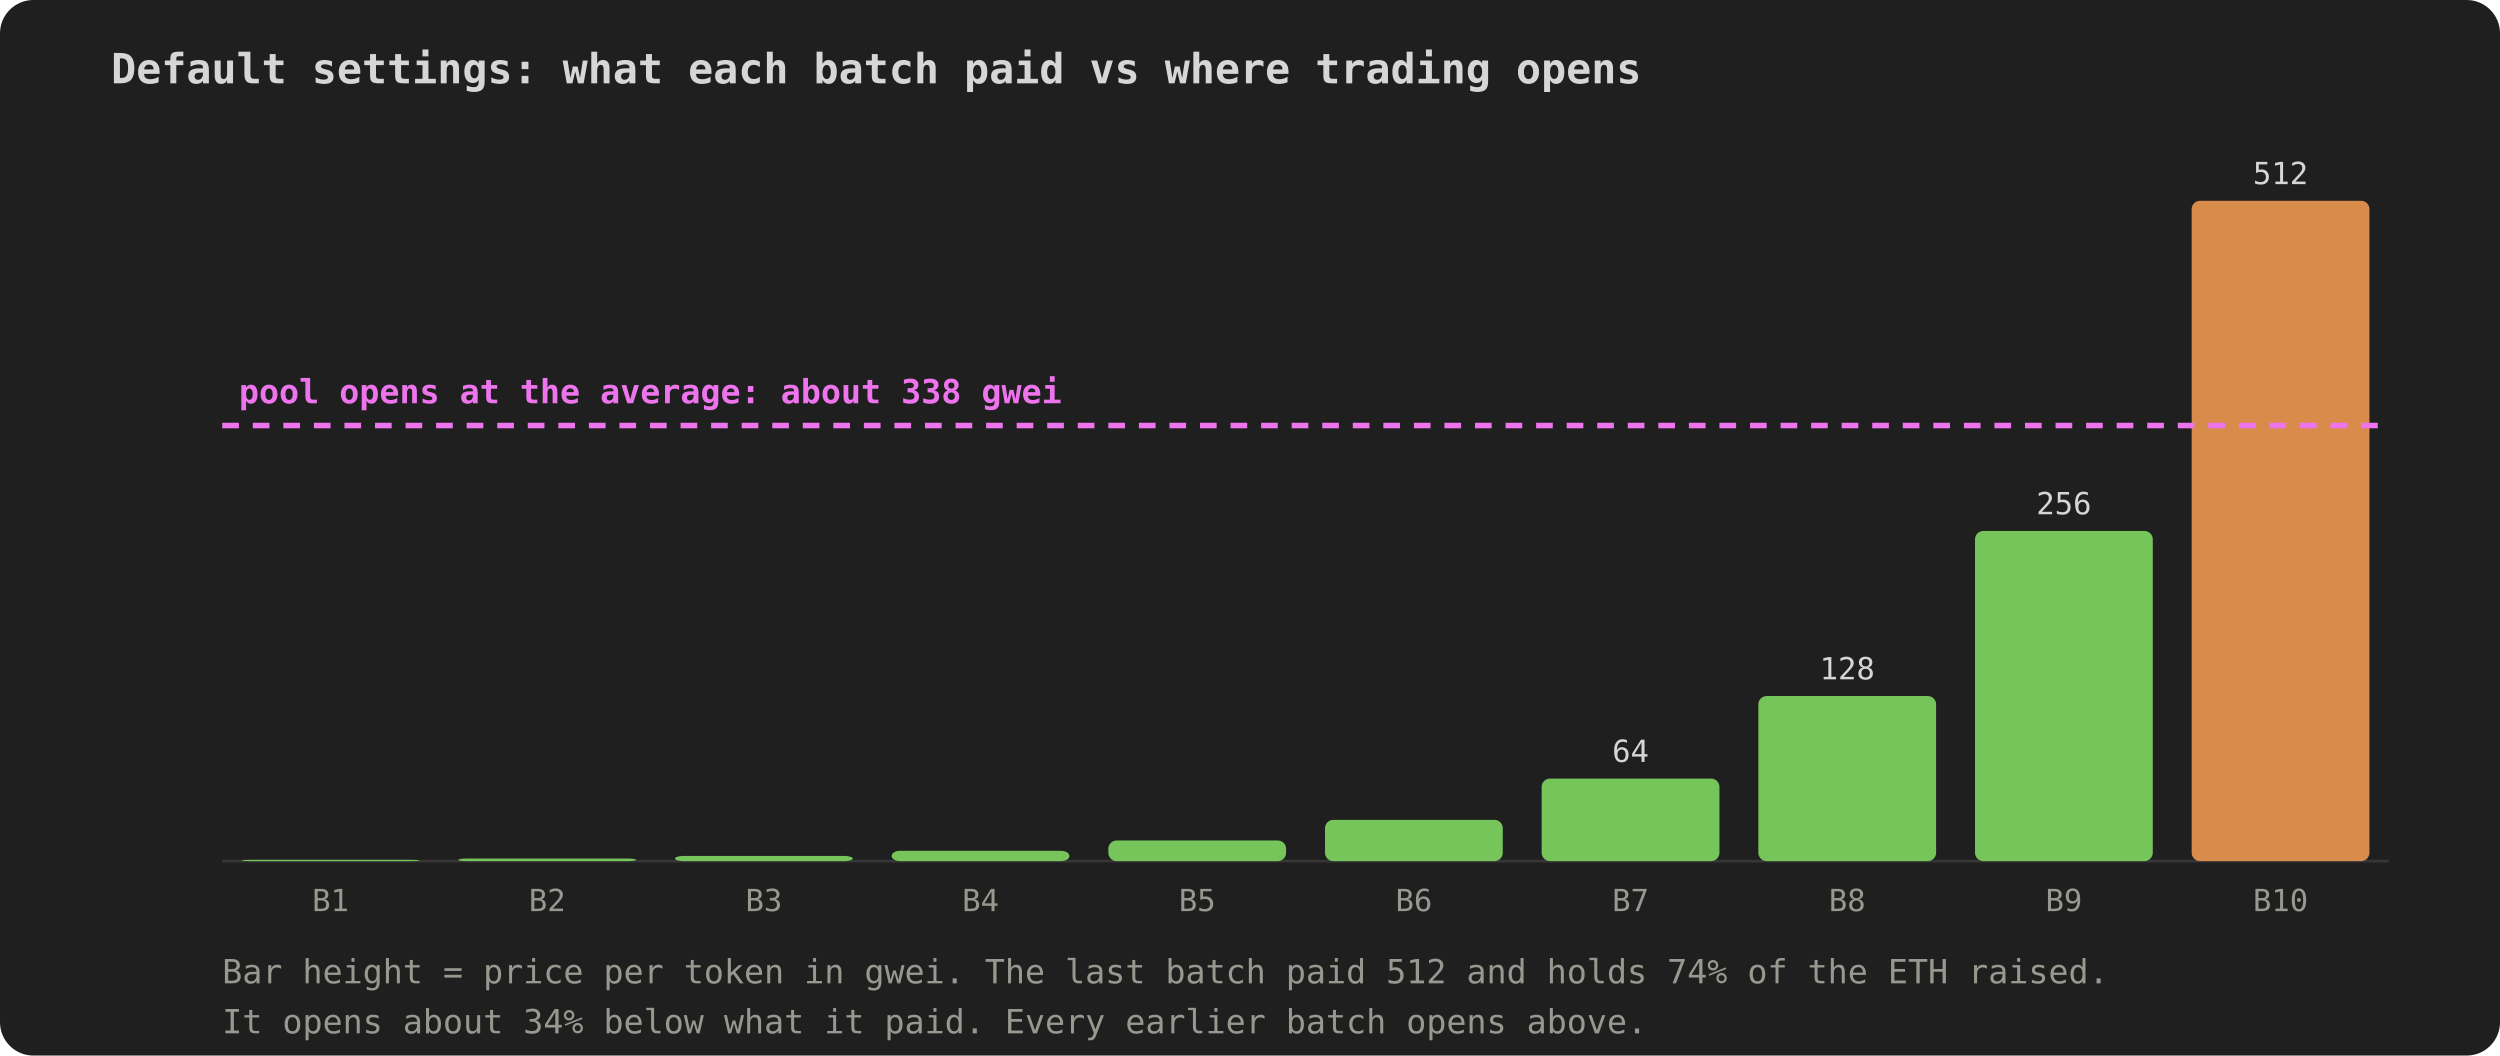
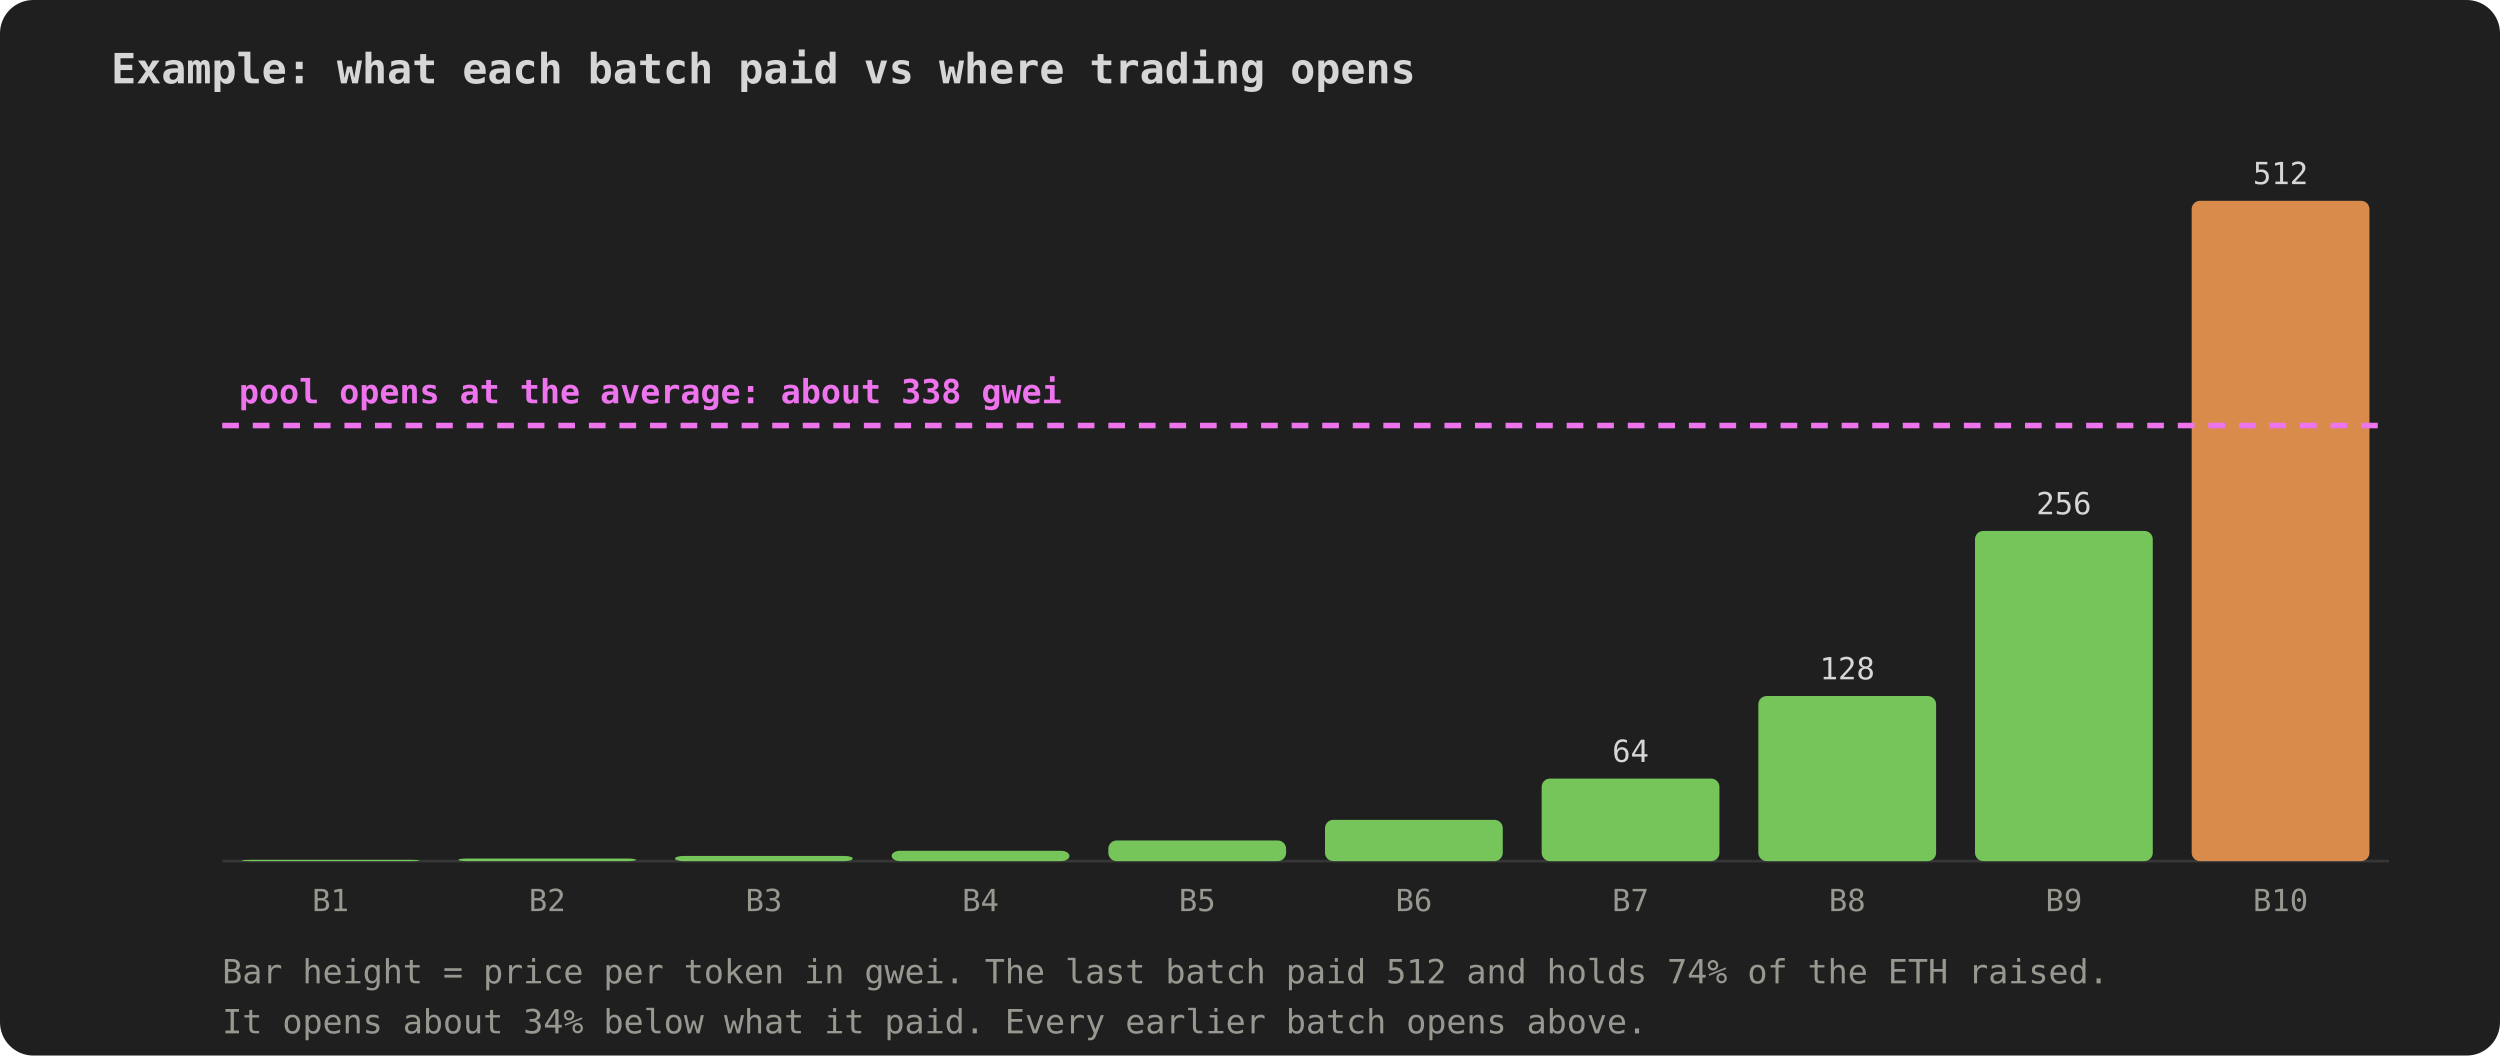
- <svg xmlns="http://www.w3.org/2000/svg" viewBox="0 0 900 380" width="900" height="380" role="img" aria-label="Default ladder: ten batches doubling in price from 1 to 512 gwei; pool opens at the average, about 338 gwei">
+ <svg xmlns="http://www.w3.org/2000/svg" viewBox="0 0 900 380" width="900" height="380" role="img" aria-label="Example ladder: ten batches doubling in price from 1 to 512 gwei; pool opens at the average, about 338 gwei">
  <rect width="900" height="380" rx="12" fill="#1f1f1f" />
-   <text x="40" y="30" font-family="JetBrains Mono, SF Mono, Menlo, Consolas, monospace" font-size="15" fill="#d6d6d6" text-anchor="start" font-weight="700">Default settings: what each batch paid vs where trading opens</text>
+   <text x="40" y="30" font-family="JetBrains Mono, SF Mono, Menlo, Consolas, monospace" font-size="15" fill="#d6d6d6" text-anchor="start" font-weight="700">Example: what each batch paid vs where trading opens</text>
  <line x1="80" y1="310" x2="860" y2="310" stroke="#363636" />
  <rect x="87.0" y="309.536" width="64.0" height="0.464" rx="3" fill="#7ed760" opacity=".9" />
  <text x="119.0" y="328" font-family="JetBrains Mono, SF Mono, Menlo, Consolas, monospace" font-size="11" fill="#989890" text-anchor="middle" font-weight="400">B1</text>
  <rect x="165.0" y="309.071" width="64.0" height="0.929" rx="3" fill="#7ed760" opacity=".9" />
  <text x="197.0" y="328" font-family="JetBrains Mono, SF Mono, Menlo, Consolas, monospace" font-size="11" fill="#989890" text-anchor="middle" font-weight="400">B2</text>
  <rect x="243.0" y="308.143" width="64.0" height="1.857" rx="3" fill="#7ed760" opacity=".9" />
  <text x="275.0" y="328" font-family="JetBrains Mono, SF Mono, Menlo, Consolas, monospace" font-size="11" fill="#989890" text-anchor="middle" font-weight="400">B3</text>
  <rect x="321.0" y="306.286" width="64.0" height="3.714" rx="3" fill="#7ed760" opacity=".9" />
  <text x="353.0" y="328" font-family="JetBrains Mono, SF Mono, Menlo, Consolas, monospace" font-size="11" fill="#989890" text-anchor="middle" font-weight="400">B4</text>
  <rect x="399.0" y="302.571" width="64.0" height="7.429" rx="3" fill="#7ed760" opacity=".9" />
  <text x="431.0" y="328" font-family="JetBrains Mono, SF Mono, Menlo, Consolas, monospace" font-size="11" fill="#989890" text-anchor="middle" font-weight="400">B5</text>
  <rect x="477.0" y="295.143" width="64.0" height="14.857" rx="3" fill="#7ed760" opacity=".9" />
  <text x="509.0" y="328" font-family="JetBrains Mono, SF Mono, Menlo, Consolas, monospace" font-size="11" fill="#989890" text-anchor="middle" font-weight="400">B6</text>
  <rect x="555.0" y="280.286" width="64.0" height="29.714" rx="3" fill="#7ed760" opacity=".9" />
  <text x="587.0" y="328" font-family="JetBrains Mono, SF Mono, Menlo, Consolas, monospace" font-size="11" fill="#989890" text-anchor="middle" font-weight="400">B7</text>
  <text x="587.0" y="274.286" font-family="JetBrains Mono, SF Mono, Menlo, Consolas, monospace" font-size="11" fill="#d6d6d6" text-anchor="middle" font-weight="400">64</text>
  <rect x="633.0" y="250.571" width="64.0" height="59.429" rx="3" fill="#7ed760" opacity=".9" />
  <text x="665.0" y="328" font-family="JetBrains Mono, SF Mono, Menlo, Consolas, monospace" font-size="11" fill="#989890" text-anchor="middle" font-weight="400">B8</text>
  <text x="665.0" y="244.571" font-family="JetBrains Mono, SF Mono, Menlo, Consolas, monospace" font-size="11" fill="#d6d6d6" text-anchor="middle" font-weight="400">128</text>
  <rect x="711.0" y="191.143" width="64.0" height="118.857" rx="3" fill="#7ed760" opacity=".9" />
  <text x="743.0" y="328" font-family="JetBrains Mono, SF Mono, Menlo, Consolas, monospace" font-size="11" fill="#989890" text-anchor="middle" font-weight="400">B9</text>
  <text x="743.0" y="185.143" font-family="JetBrains Mono, SF Mono, Menlo, Consolas, monospace" font-size="11" fill="#d6d6d6" text-anchor="middle" font-weight="400">256</text>
  <rect x="789.0" y="72.286" width="64.0" height="237.714" rx="3" fill="#ec9750" opacity=".9" />
  <text x="821.0" y="328" font-family="JetBrains Mono, SF Mono, Menlo, Consolas, monospace" font-size="11" fill="#989890" text-anchor="middle" font-weight="400">B10</text>
  <text x="821.0" y="66.286" font-family="JetBrains Mono, SF Mono, Menlo, Consolas, monospace" font-size="11" fill="#d6d6d6" text-anchor="middle" font-weight="400">512</text>
  <line x1="80" y1="153.188" x2="860" y2="153.188" stroke="#ed74ed" stroke-width="2" stroke-dasharray="6 5" />
  <text x="86" y="145.188" font-family="JetBrains Mono, SF Mono, Menlo, Consolas, monospace" font-size="12" fill="#ed74ed" text-anchor="start" font-weight="700">pool opens at the average: about 338 gwei</text>
  <text x="80" y="354" font-family="JetBrains Mono, SF Mono, Menlo, Consolas, monospace" font-size="12" fill="#989890" text-anchor="start" font-weight="400">Bar height = price per token in gwei. The last batch paid 512 and holds 74% of the ETH raised.</text>
  <text x="80" y="372" font-family="JetBrains Mono, SF Mono, Menlo, Consolas, monospace" font-size="12" fill="#989890" text-anchor="start" font-weight="400">It opens about 34% below what it paid. Every earlier batch opens above.</text>
</svg>
